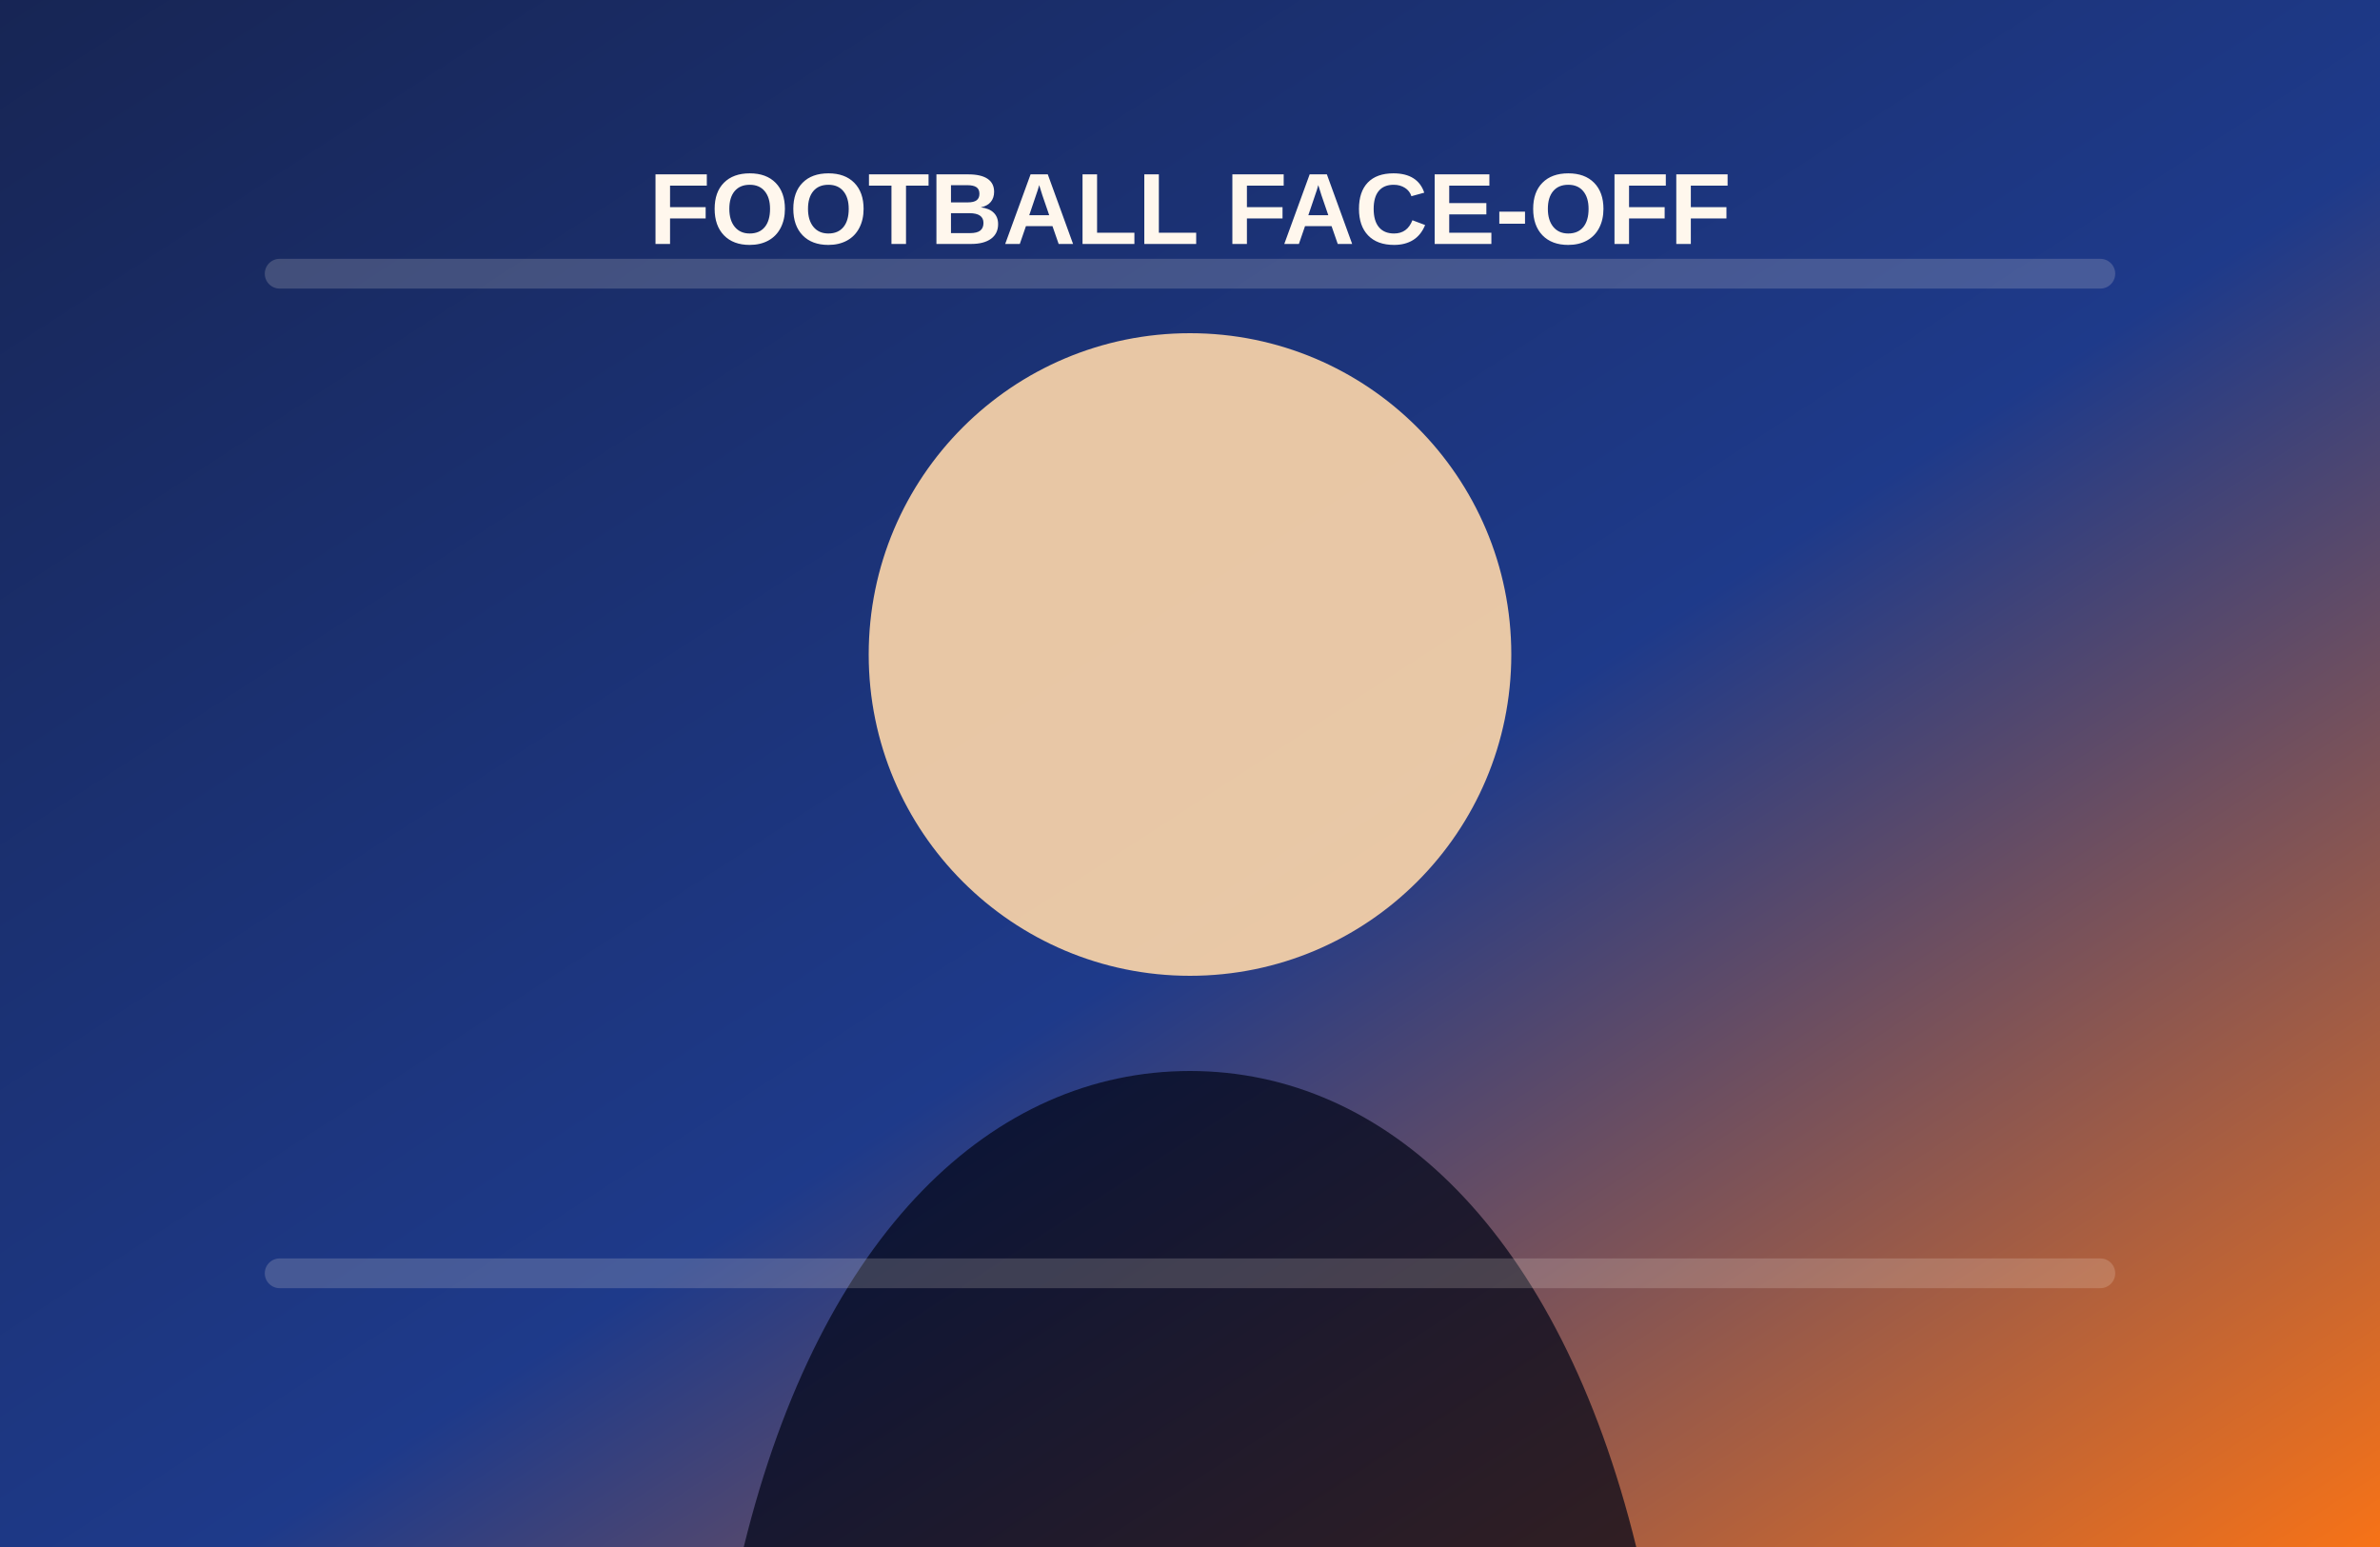
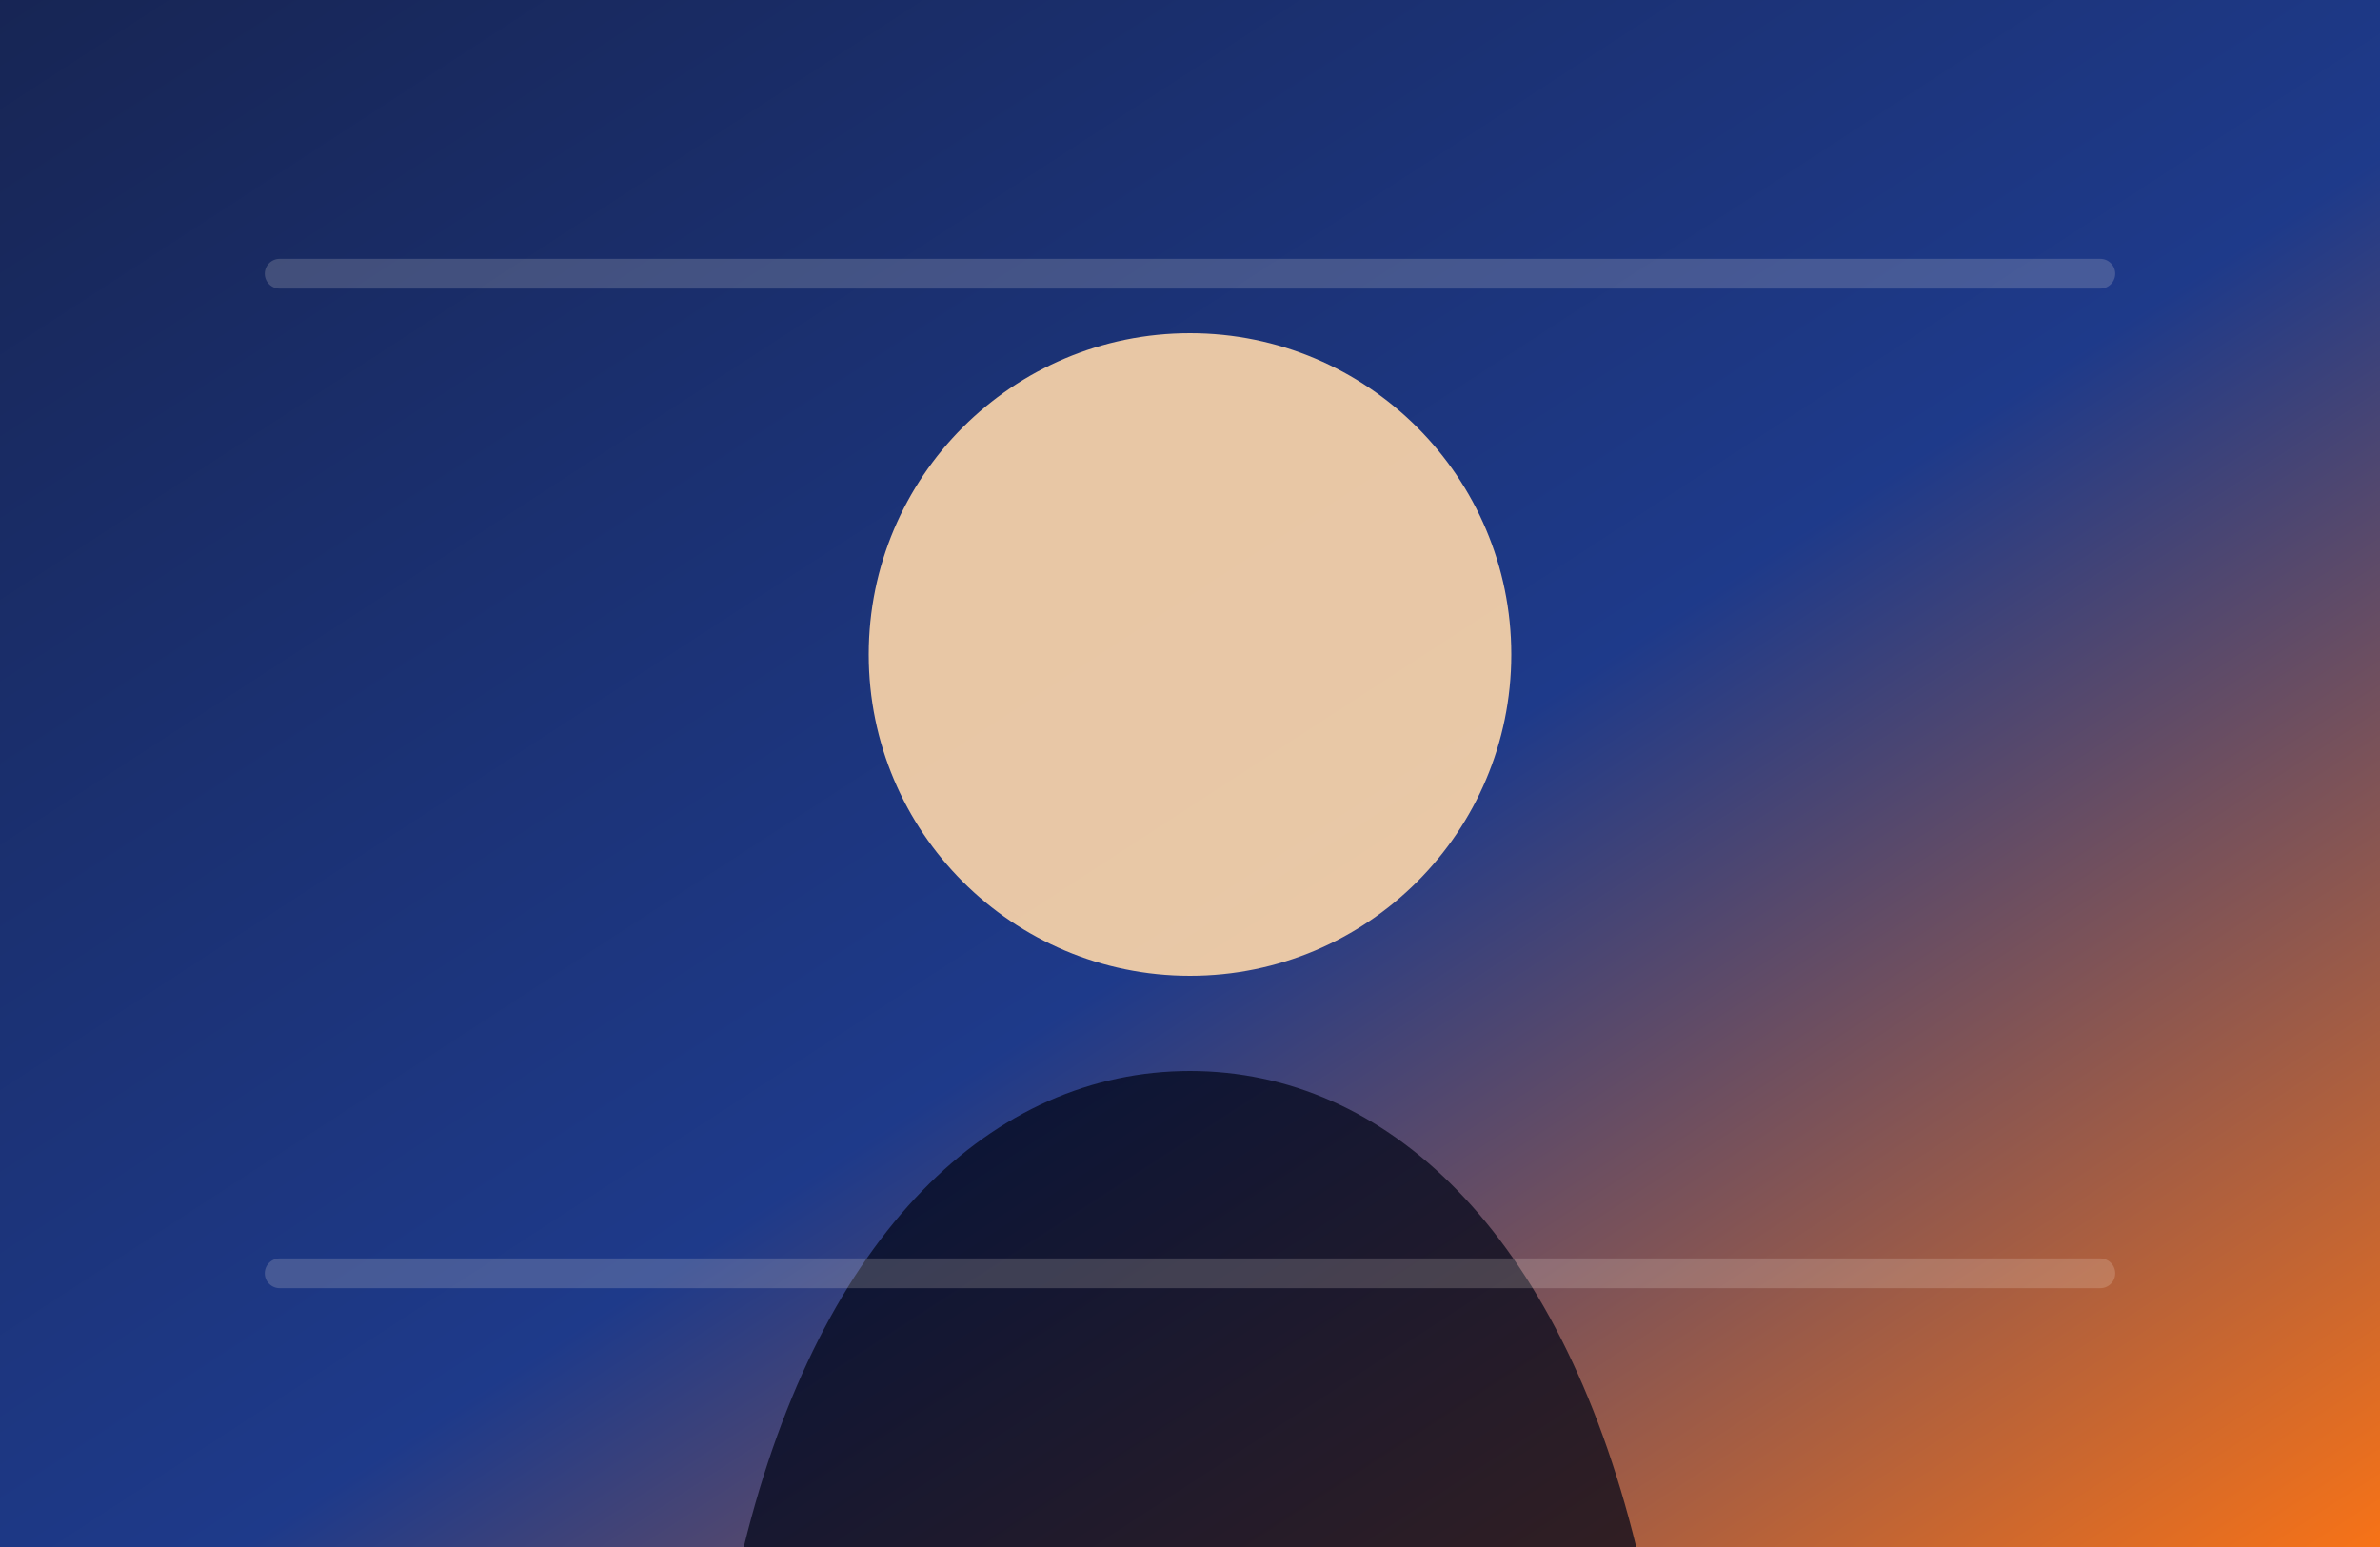
<svg xmlns="http://www.w3.org/2000/svg" viewBox="0 0 800 520">
  <defs>
    <linearGradient id="bg" x1="0" x2="1" y1="0" y2="1">
      <stop offset="0" stop-color="#172554" />
      <stop offset=".55" stop-color="#1e3a8a" />
      <stop offset="1" stop-color="#f97316" />
    </linearGradient>
  </defs>
  <rect width="800" height="520" fill="url(#bg)" />
  <circle cx="400" cy="220" r="108" fill="#fed7aa" opacity=".9" />
  <path d="M250 520c26-106 84-160 150-160s124 54 150 160z" fill="#020617" opacity=".72" />
  <path d="M94 92h612M94 428h612" stroke="#fff7ed" stroke-opacity=".18" stroke-width="10" stroke-linecap="round" />
-   <text x="400" y="82" text-anchor="middle" fill="#fff7ed" font-family="Arial, sans-serif" font-size="34" font-weight="800">FOOTBALL FACE-OFF</text>
</svg>
